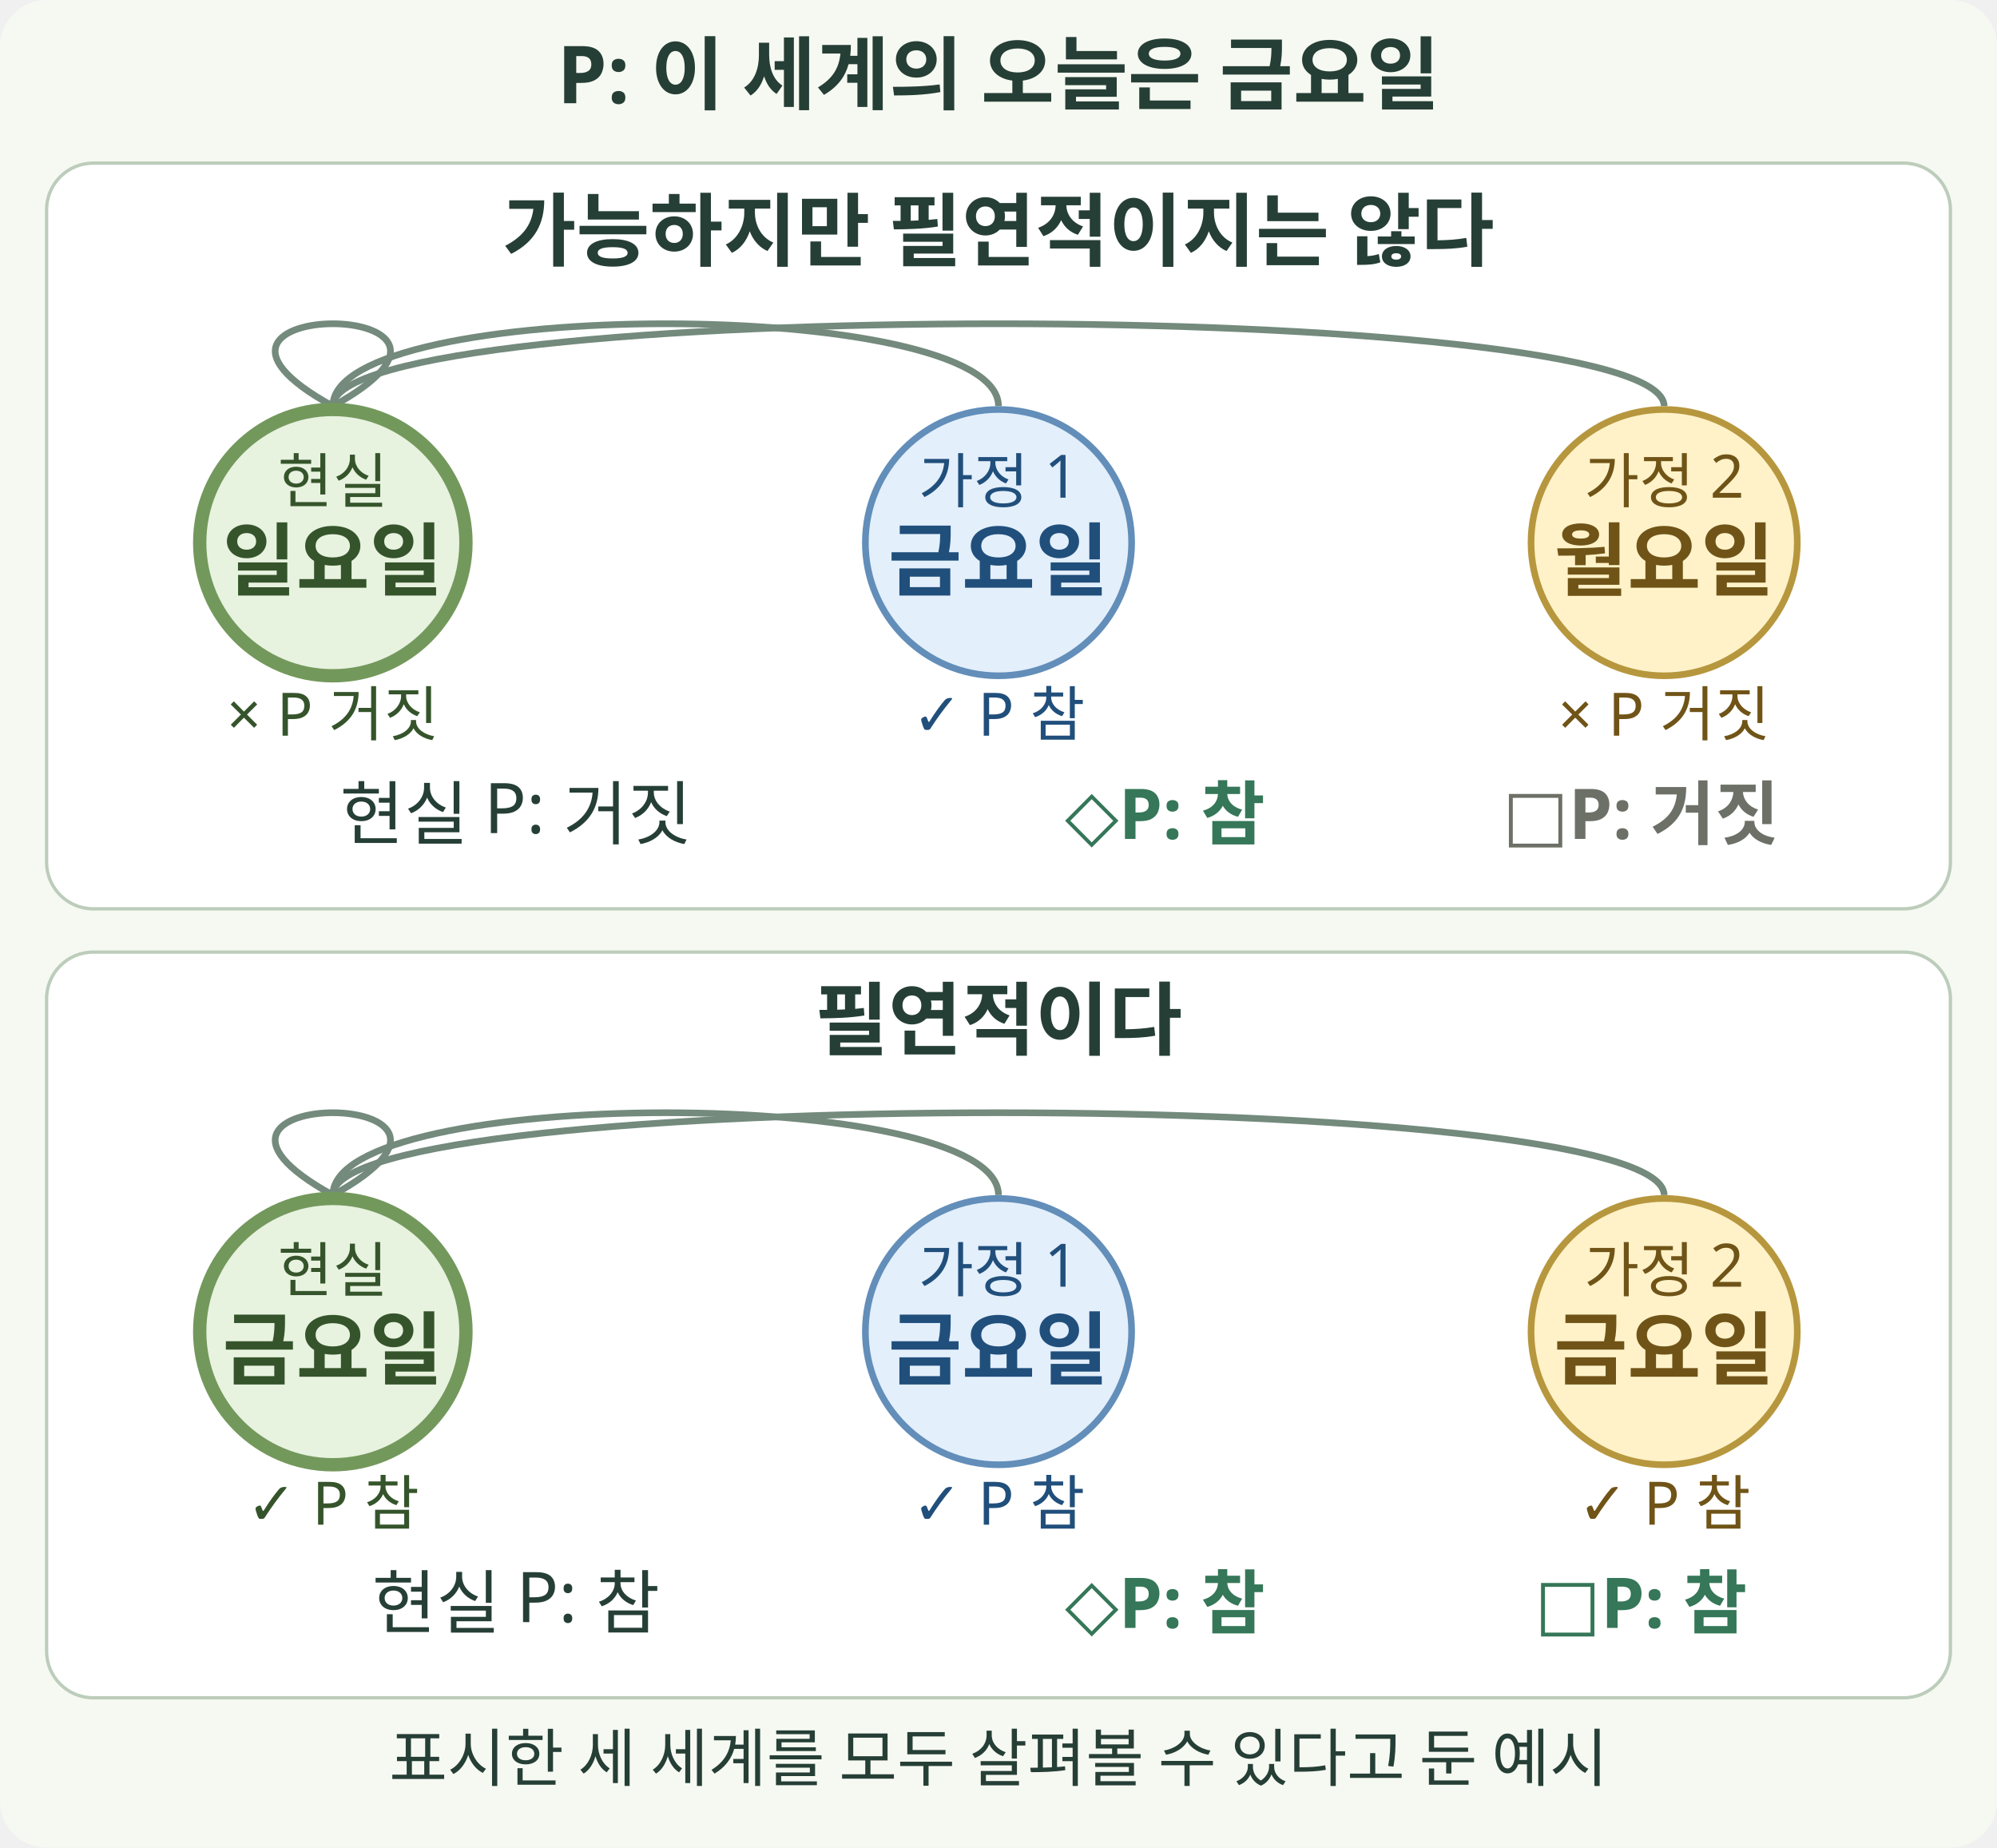
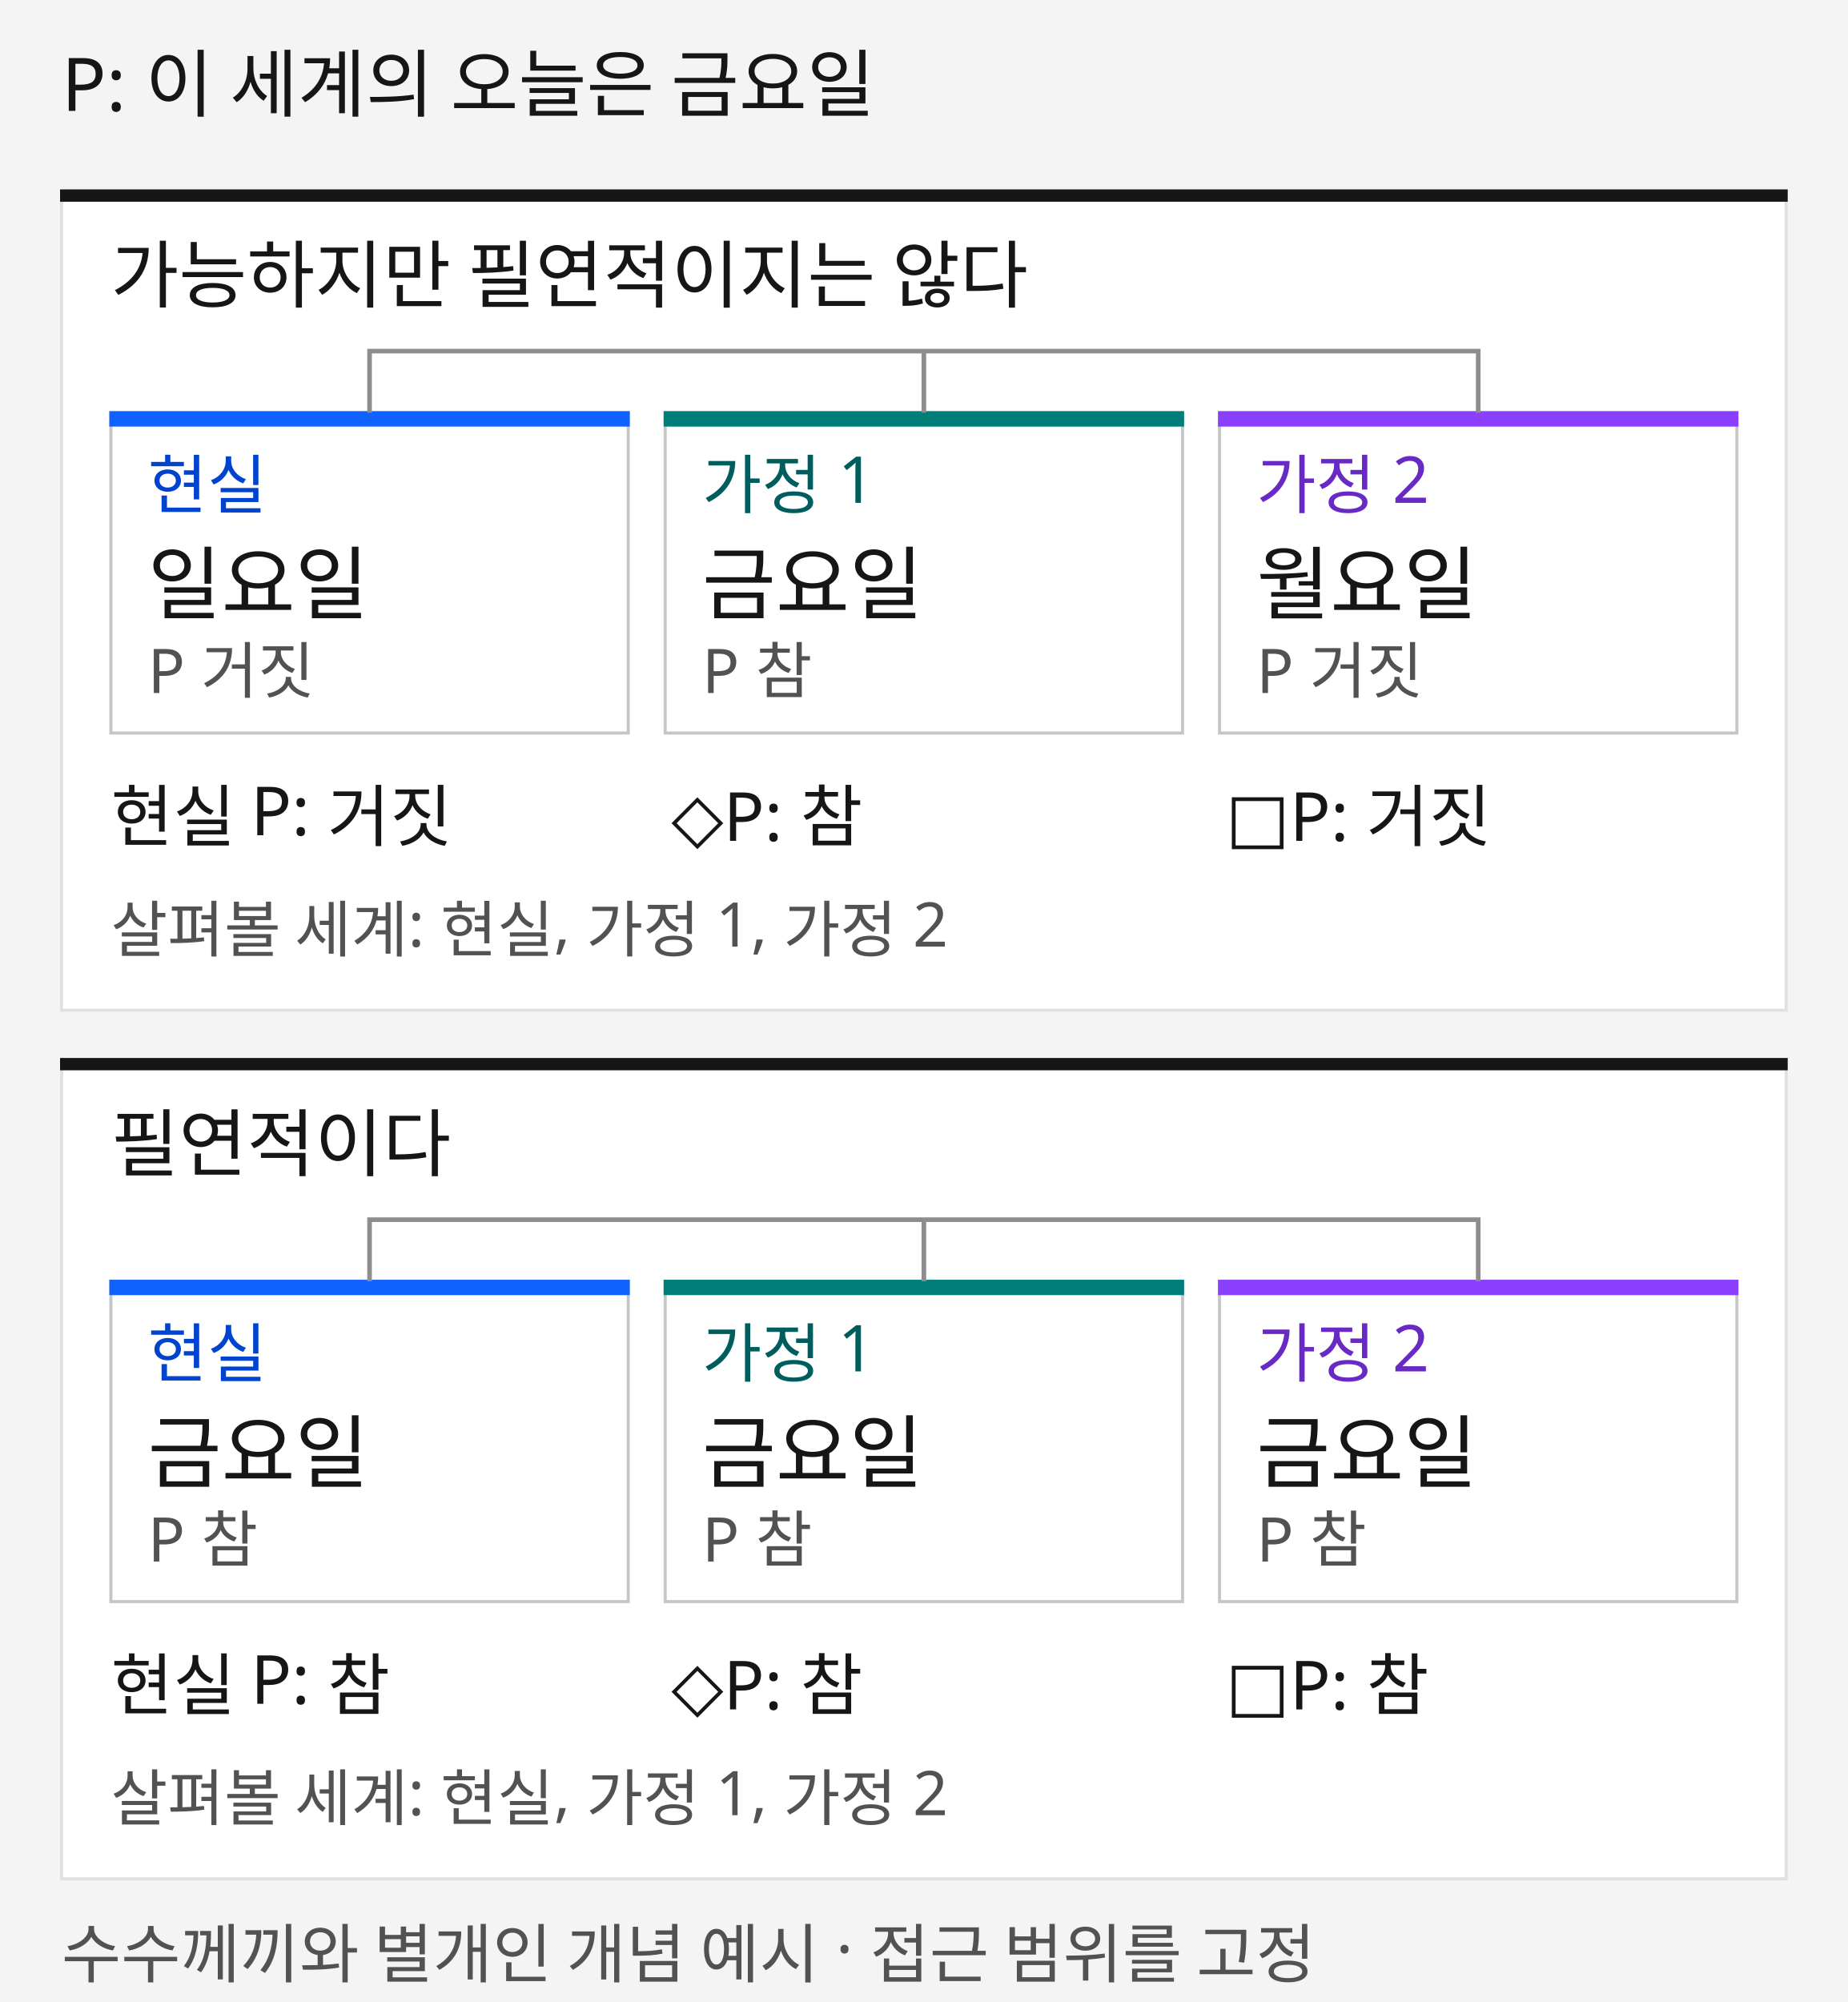
- <svg xmlns="http://www.w3.org/2000/svg" viewBox="0 0 600 555" role="img" aria-labelledby="title desc">
-   <rect width="600" height="555" rx="14" fill="#f6f9f2" />
-   <g font-family="system-ui,Malgun Gothic,sans-serif">
-     <text x="300" y="31" text-anchor="middle" font-size="24" fill="#263f36" font-weight="700">P: 이 세계의 오늘은 금요일</text>
-     <rect x="14" y="49" width="572" height="224" rx="14" fill="#fff" stroke="#bccdbb" />
-     <text x="300" y="78" text-anchor="middle" font-size="24" fill="#263f36" font-weight="700">가능하지만 필연적이지는 않다</text>
-     <path d="M100 122 C40 89 160 89 100 122" fill="none" stroke="#738a7c" stroke-width="2" />
-     <path d="M100 122 C100 89 300 89 300 122" fill="none" stroke="#738a7c" stroke-width="2" />
-     <path d="M100 122 C100 89 500 89 500 122" fill="none" stroke="#738a7c" stroke-width="2" />
-     <circle cx="100" cy="163" r="40" fill="#e7f2df" stroke="#73985c" stroke-width="4" />
-     <text x="100" y="151" text-anchor="middle" font-size="18" fill="#35542b" font-weight="400">현실</text>
-     <text x="100" y="177" text-anchor="middle" font-size="24" fill="#35542b" font-weight="700">일요일</text>
-     <text x="100" y="221" text-anchor="middle" font-size="18" fill="#35542b" font-weight="400">× P 거짓</text>
-     <circle cx="300" cy="163" r="40" fill="#e3effb" stroke="#628eb9" stroke-width="2" />
-     <text x="300" y="151" text-anchor="middle" font-size="18" fill="#214f7c" font-weight="400">가정 1</text>
-     <text x="300" y="177" text-anchor="middle" font-size="24" fill="#214f7c" font-weight="700">금요일</text>
-     <text x="300" y="221" text-anchor="middle" font-size="18" fill="#214f7c" font-weight="400">✓ P 참</text>
-     <circle cx="500" cy="163" r="40" fill="#fff2c9" stroke="#b7973e" stroke-width="2" />
-     <text x="500" y="151" text-anchor="middle" font-size="18" fill="#705417" font-weight="400">가정 2</text>
-     <text x="500" y="177" text-anchor="middle" font-size="24" fill="#705417" font-weight="700">월요일</text>
-     <text x="500" y="221" text-anchor="middle" font-size="18" fill="#705417" font-weight="400">× P 거짓</text>
-     <text x="155" y="252" text-anchor="middle" font-size="21" fill="#263f36" font-weight="400">현실 P: 거짓</text>
-     <text x="350" y="252" text-anchor="middle" font-size="21" fill="#357758" font-weight="700">◇P: 참</text>
-     <text x="493" y="252" text-anchor="middle" font-size="21" fill="#6d7067" font-weight="700">□P: 거짓</text>
-     <rect x="14" y="286" width="572" height="224" rx="14" fill="#fff" stroke="#bccdbb" />
-     <text x="300" y="315" text-anchor="middle" font-size="24" fill="#263f36" font-weight="700">필연적이다</text>
-     <path d="M100 359 C40 326 160 326 100 359" fill="none" stroke="#738a7c" stroke-width="2" />
-     <path d="M100 359 C100 326 300 326 300 359" fill="none" stroke="#738a7c" stroke-width="2" />
-     <path d="M100 359 C100 326 500 326 500 359" fill="none" stroke="#738a7c" stroke-width="2" />
-     <circle cx="100" cy="400" r="40" fill="#e7f2df" stroke="#73985c" stroke-width="4" />
-     <text x="100" y="388" text-anchor="middle" font-size="18" fill="#35542b" font-weight="400">현실</text>
-     <text x="100" y="414" text-anchor="middle" font-size="24" fill="#35542b" font-weight="700">금요일</text>
-     <text x="100" y="458" text-anchor="middle" font-size="18" fill="#35542b" font-weight="400">✓ P 참</text>
-     <circle cx="300" cy="400" r="40" fill="#e3effb" stroke="#628eb9" stroke-width="2" />
-     <text x="300" y="388" text-anchor="middle" font-size="18" fill="#214f7c" font-weight="400">가정 1</text>
-     <text x="300" y="414" text-anchor="middle" font-size="24" fill="#214f7c" font-weight="700">금요일</text>
-     <text x="300" y="458" text-anchor="middle" font-size="18" fill="#214f7c" font-weight="400">✓ P 참</text>
-     <circle cx="500" cy="400" r="40" fill="#fff2c9" stroke="#b7973e" stroke-width="2" />
-     <text x="500" y="388" text-anchor="middle" font-size="18" fill="#705417" font-weight="400">가정 2</text>
-     <text x="500" y="414" text-anchor="middle" font-size="24" fill="#705417" font-weight="700">금요일</text>
-     <text x="500" y="458" text-anchor="middle" font-size="18" fill="#705417" font-weight="400">✓ P 참</text>
-     <text x="155" y="489" text-anchor="middle" font-size="21" fill="#263f36" font-weight="400">현실 P: 참</text>
-     <text x="350" y="489" text-anchor="middle" font-size="21" fill="#357758" font-weight="700">◇P: 참</text>
-     <text x="493" y="489" text-anchor="middle" font-size="21" fill="#357758" font-weight="700">□P: 참</text>
-     <text x="300" y="535" text-anchor="middle" font-size="19" fill="#263f36" font-weight="400">표시한 세 세계를 모두 살펴볼 수 있다고 둔 예시</text>
+ <svg xmlns="http://www.w3.org/2000/svg" width="600" height="650" viewBox="0 0 600 650" role="img" aria-labelledby="title description">
+   <g font-family="Noto Sans KR,Malgun Gothic,sans-serif">
+     <rect x="0" y="0" width="600" height="650" fill="#f4f4f4" stroke="#f4f4f4" stroke-width="1" />
+     <text x="20" y="36" font-size="24" fill="#161616" font-weight="500" text-anchor="start">P: 이 세계의 오늘은 금요일</text>
+     <rect x="20" y="62" width="560" height="266" fill="#fff" stroke="#e0e0e0" stroke-width="1" />
+     <rect x="20" y="62" width="560" height="3" fill="#161616" stroke="#161616" stroke-width="1" />
+     <text x="36" y="98" font-size="24" fill="#161616" font-weight="500" text-anchor="start">가능하지만 필연적이지는 않다</text>
+     <rect x="36" y="134" width="168" height="104" fill="#fff" stroke="#c6c6c6" stroke-width="1" />
+     <rect x="36" y="134" width="168" height="4" fill="#0f62fe" stroke="#0f62fe" stroke-width="1" />
+     <text x="48" y="165" font-size="21" fill="#0043ce" font-weight="400" text-anchor="start">현실</text>
+     <text x="48" y="199" font-size="26" fill="#161616" font-weight="400" text-anchor="start">일요일</text>
+     <text x="48" y="225" font-size="20" fill="#525252" font-weight="400" text-anchor="start">P 거짓</text>
+     <rect x="216" y="134" width="168" height="104" fill="#fff" stroke="#c6c6c6" stroke-width="1" />
+     <rect x="216" y="134" width="168" height="4" fill="#007d79" stroke="#007d79" stroke-width="1" />
+     <text x="228" y="165" font-size="21" fill="#005d5d" font-weight="400" text-anchor="start">가정 1</text>
+     <text x="228" y="199" font-size="26" fill="#161616" font-weight="400" text-anchor="start">금요일</text>
+     <text x="228" y="225" font-size="20" fill="#525252" font-weight="400" text-anchor="start">P 참</text>
+     <rect x="396" y="134" width="168" height="104" fill="#fff" stroke="#c6c6c6" stroke-width="1" />
+     <rect x="396" y="134" width="168" height="4" fill="#8a3ffc" stroke="#8a3ffc" stroke-width="1" />
+     <text x="408" y="165" font-size="21" fill="#6929c4" font-weight="400" text-anchor="start">가정 2</text>
+     <text x="408" y="199" font-size="26" fill="#161616" font-weight="400" text-anchor="start">월요일</text>
+     <text x="408" y="225" font-size="20" fill="#525252" font-weight="400" text-anchor="start">P 거짓</text>
+     <path d="M120 134V114H480V134M300 114V134" fill="none" stroke="#8d8d8d" stroke-width="1.5" />
+     <text x="36" y="273" font-size="22" fill="#161616" font-weight="400" text-anchor="start">현실 P: 거짓</text>
+     <text x="218" y="273" font-size="22" fill="#161616" font-weight="400" text-anchor="start">◇P: 참</text>
+     <text x="398" y="273" font-size="22" fill="#161616" font-weight="400" text-anchor="start">□P: 거짓</text>
+     <text x="36" y="309" font-size="20" fill="#525252" font-weight="400" text-anchor="start">살펴볼 세계: 현실, 가정 1, 가정 2</text>
+     <rect x="20" y="344" width="560" height="266" fill="#fff" stroke="#e0e0e0" stroke-width="1" />
+     <rect x="20" y="344" width="560" height="3" fill="#161616" stroke="#161616" stroke-width="1" />
+     <text x="36" y="380" font-size="24" fill="#161616" font-weight="500" text-anchor="start">필연적이다</text>
+     <rect x="36" y="416" width="168" height="104" fill="#fff" stroke="#c6c6c6" stroke-width="1" />
+     <rect x="36" y="416" width="168" height="4" fill="#0f62fe" stroke="#0f62fe" stroke-width="1" />
+     <text x="48" y="447" font-size="21" fill="#0043ce" font-weight="400" text-anchor="start">현실</text>
+     <text x="48" y="481" font-size="26" fill="#161616" font-weight="400" text-anchor="start">금요일</text>
+     <text x="48" y="507" font-size="20" fill="#525252" font-weight="400" text-anchor="start">P 참</text>
+     <rect x="216" y="416" width="168" height="104" fill="#fff" stroke="#c6c6c6" stroke-width="1" />
+     <rect x="216" y="416" width="168" height="4" fill="#007d79" stroke="#007d79" stroke-width="1" />
+     <text x="228" y="447" font-size="21" fill="#005d5d" font-weight="400" text-anchor="start">가정 1</text>
+     <text x="228" y="481" font-size="26" fill="#161616" font-weight="400" text-anchor="start">금요일</text>
+     <text x="228" y="507" font-size="20" fill="#525252" font-weight="400" text-anchor="start">P 참</text>
+     <rect x="396" y="416" width="168" height="104" fill="#fff" stroke="#c6c6c6" stroke-width="1" />
+     <rect x="396" y="416" width="168" height="4" fill="#8a3ffc" stroke="#8a3ffc" stroke-width="1" />
+     <text x="408" y="447" font-size="21" fill="#6929c4" font-weight="400" text-anchor="start">가정 2</text>
+     <text x="408" y="481" font-size="26" fill="#161616" font-weight="400" text-anchor="start">금요일</text>
+     <text x="408" y="507" font-size="20" fill="#525252" font-weight="400" text-anchor="start">P 참</text>
+     <path d="M120 416V396H480V416M300 396V416" fill="none" stroke="#8d8d8d" stroke-width="1.5" />
+     <text x="36" y="555" font-size="22" fill="#161616" font-weight="400" text-anchor="start">현실 P: 참</text>
+     <text x="218" y="555" font-size="22" fill="#161616" font-weight="400" text-anchor="start">◇P: 참</text>
+     <text x="398" y="555" font-size="22" fill="#161616" font-weight="400" text-anchor="start">□P: 참</text>
+     <text x="36" y="591" font-size="20" fill="#525252" font-weight="400" text-anchor="start">살펴볼 세계: 현실, 가정 1, 가정 2</text>
+     <text x="20" y="642" font-size="21" fill="#525252" font-weight="400" text-anchor="start">수수께끼와 별개인 개념 예시 · 접근 범위를 고정</text>
  </g>
</svg>
